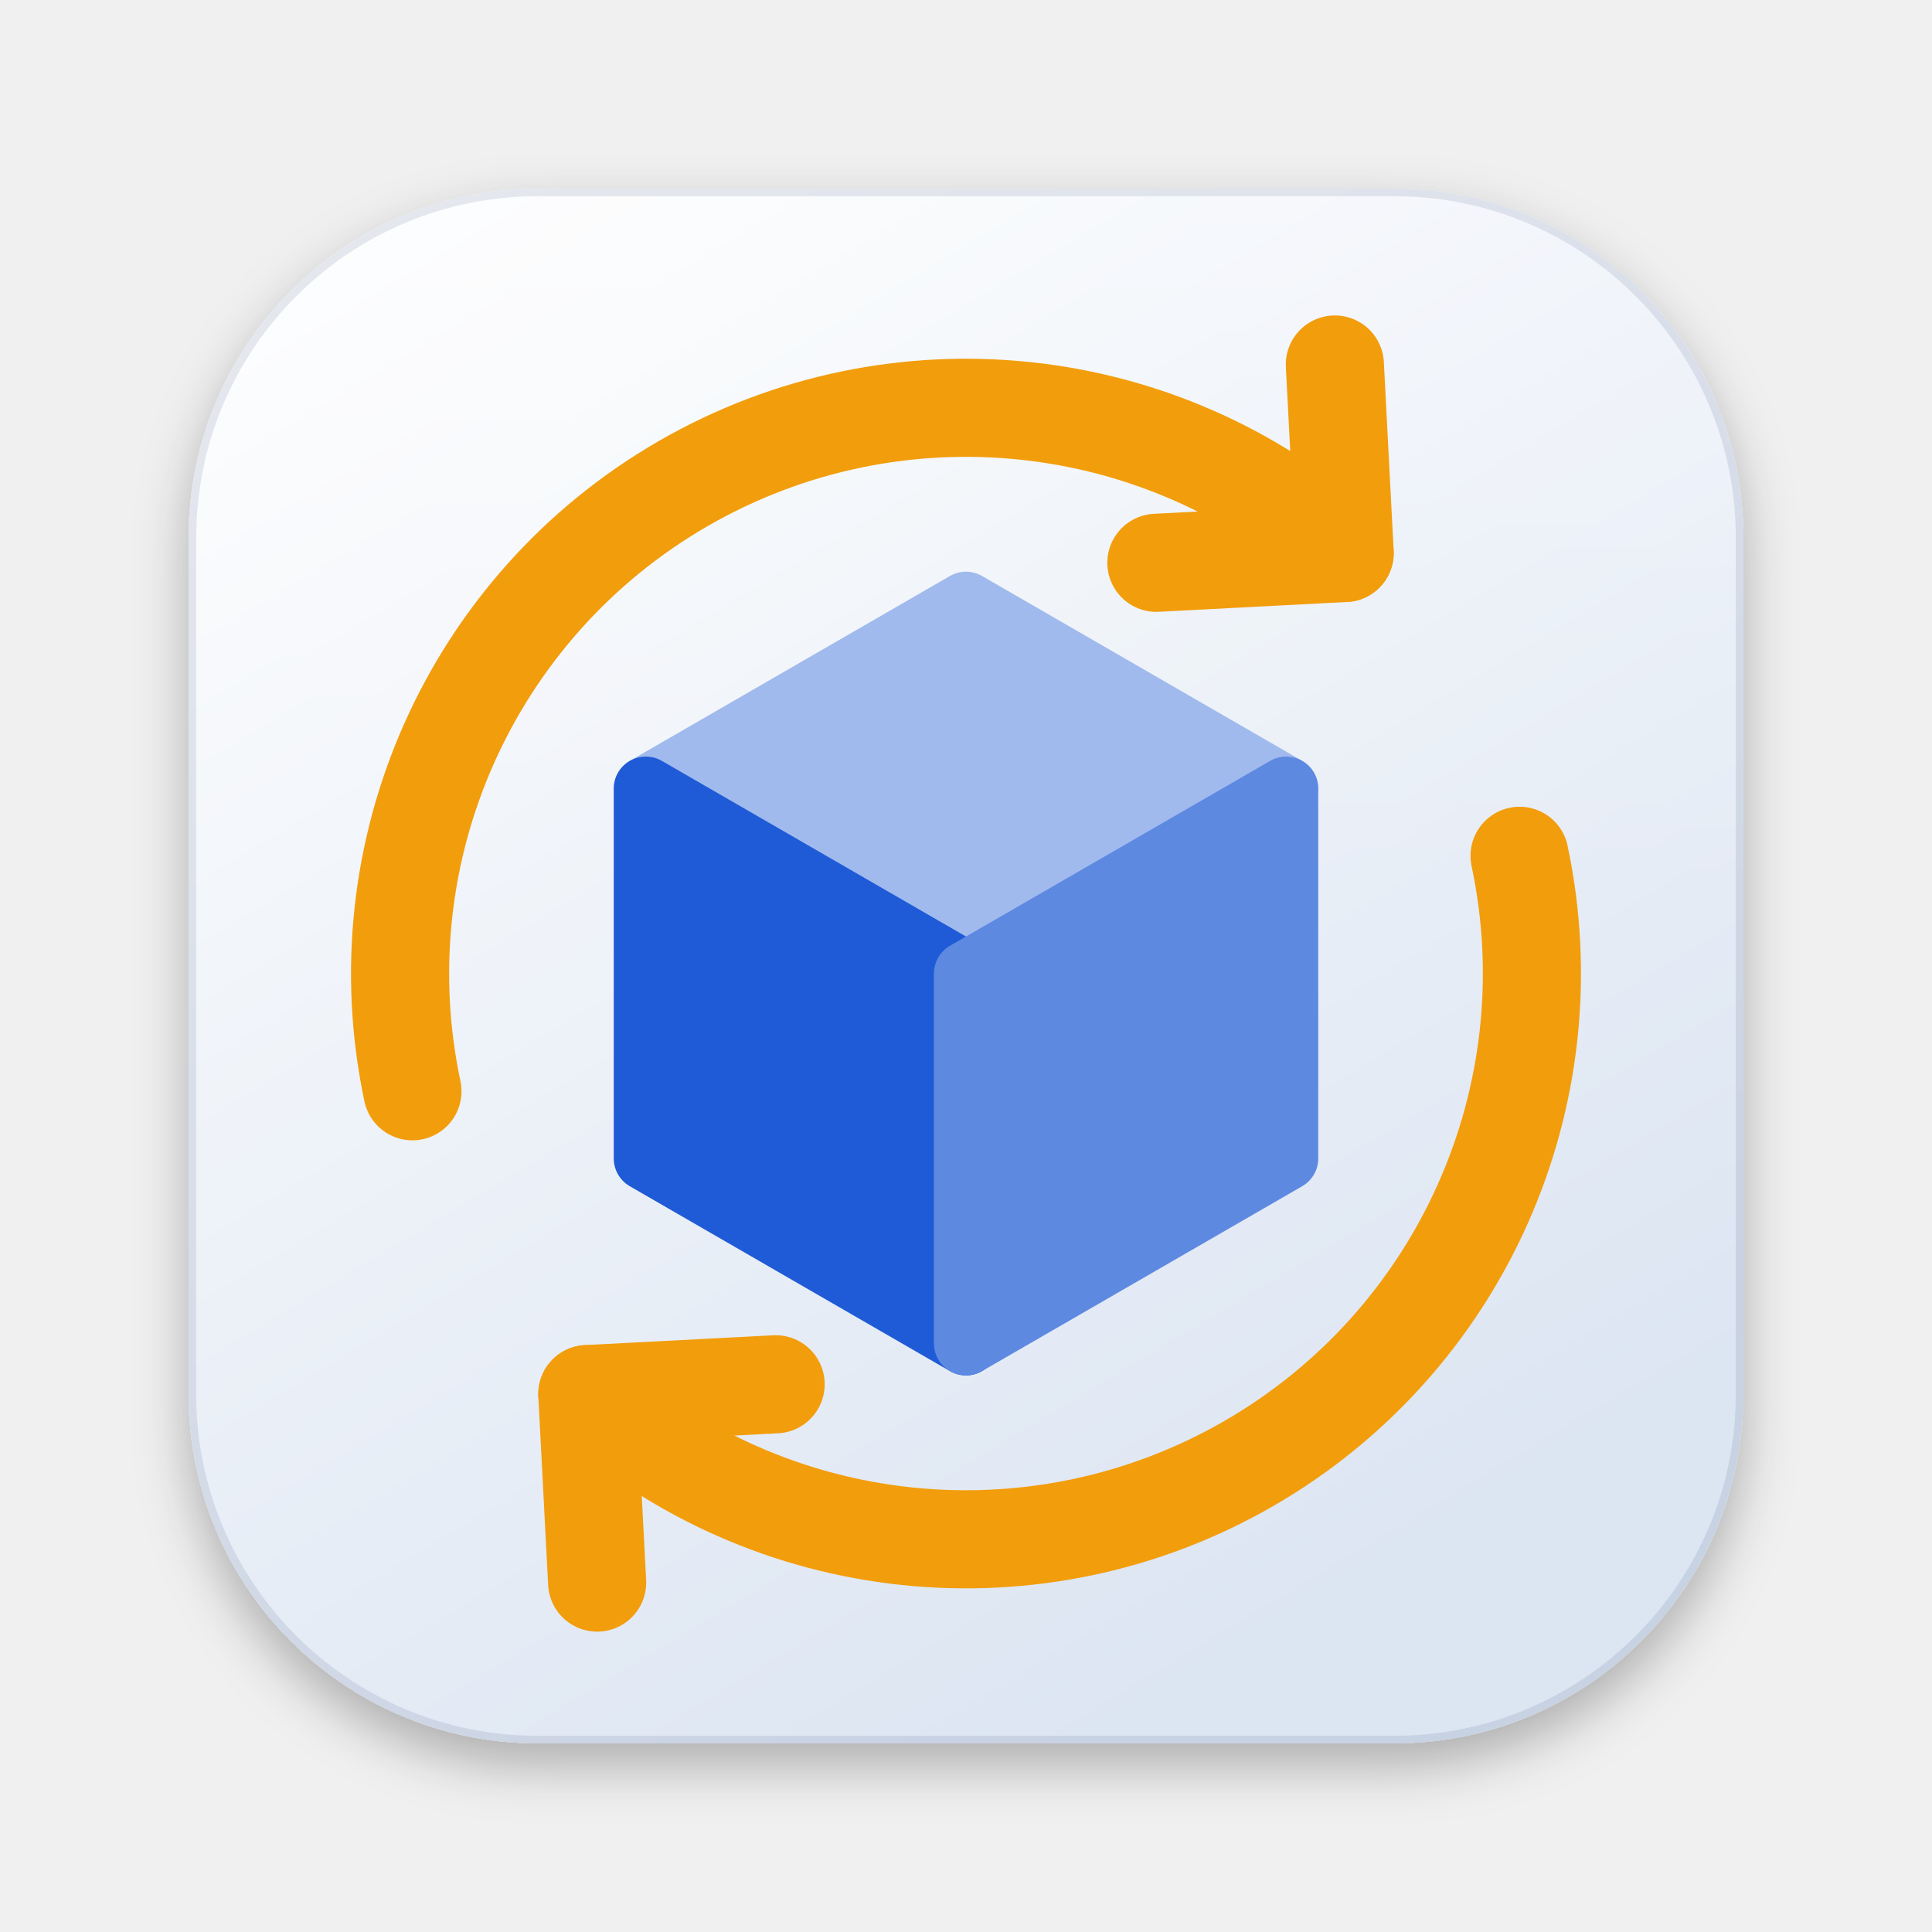
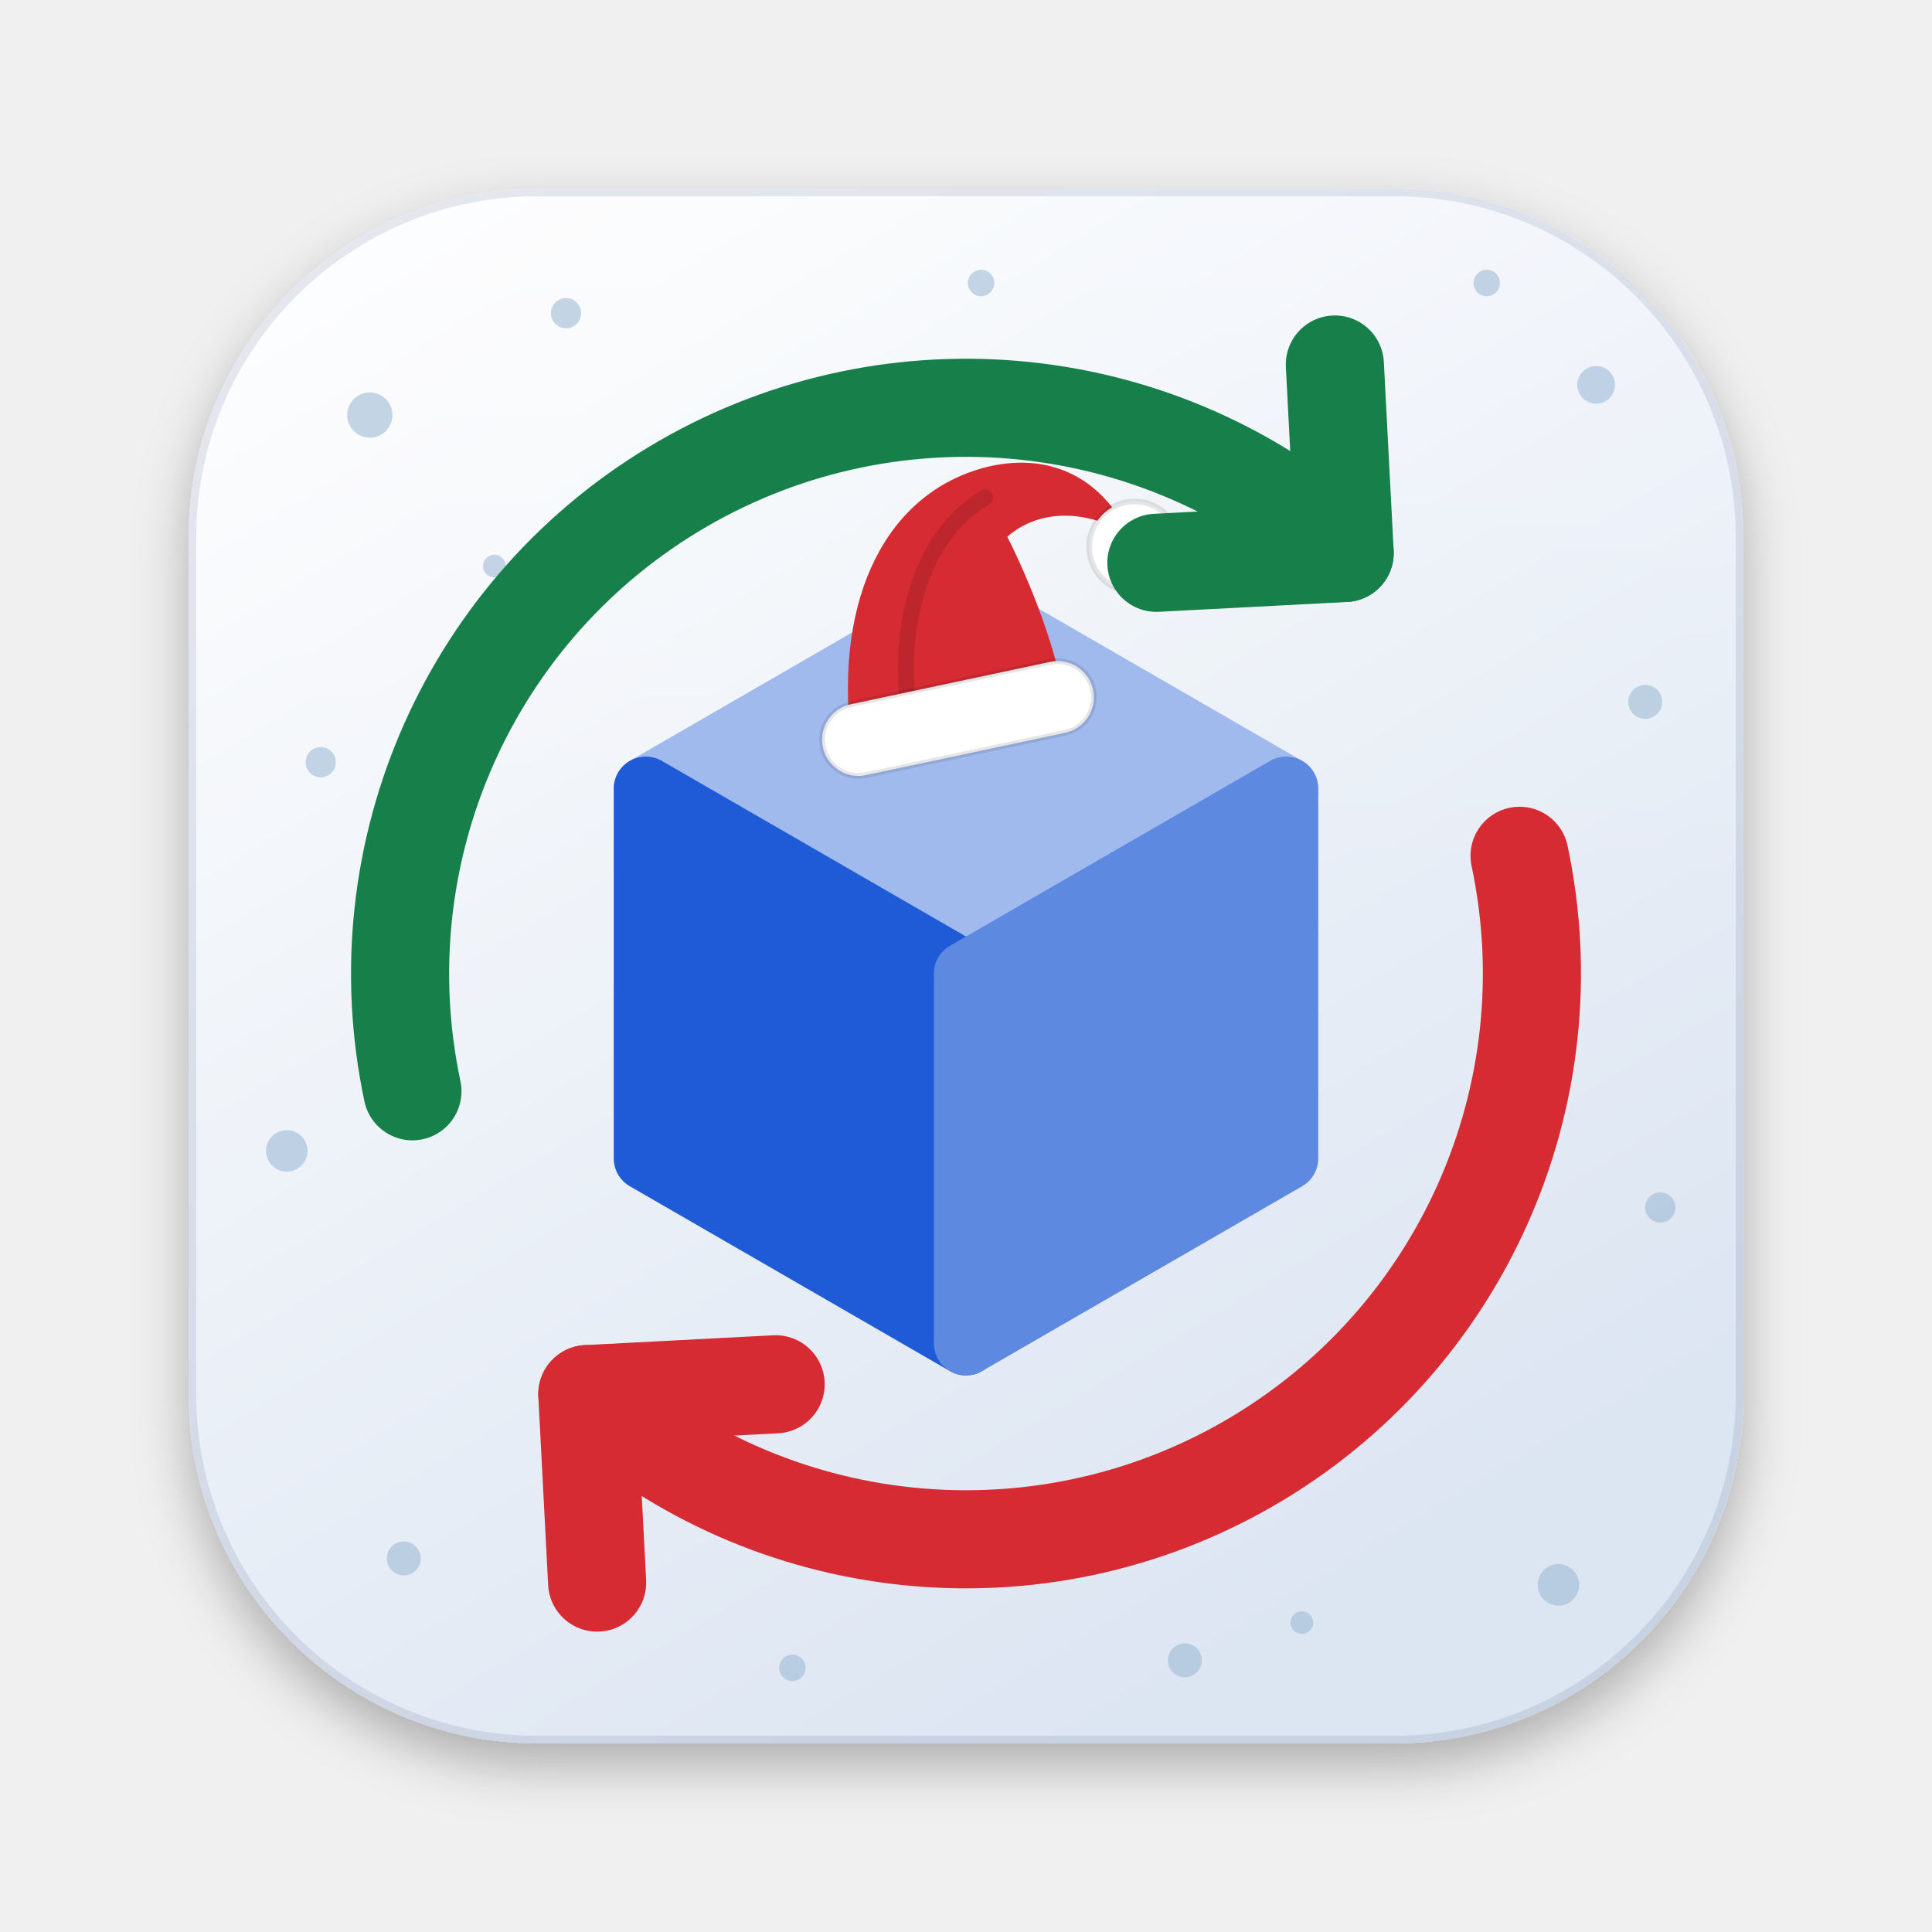
<svg xmlns="http://www.w3.org/2000/svg" width="1024" height="1024" viewBox="0 0 1024 1024">
  <defs>
    <linearGradient id="bg" x1="0" y1="0" x2="0.6" y2="1">
      <stop offset="0" stop-color="#ffffff" />
      <stop offset="1" stop-color="#dce5f2" />
    </linearGradient>
    <linearGradient id="sheen" x1="0" y1="0" x2="0" y2="1">
      <stop offset="0" stop-color="#ffffff" stop-opacity="0.14" />
      <stop offset="0.5" stop-color="#ffffff" stop-opacity="0" />
    </linearGradient>
    <filter id="shadow" x="-10%" y="-10%" width="120%" height="125%">
      <feDropShadow dx="0" dy="12" stdDeviation="14" flood-color="#000" flood-opacity="0.28" />
    </filter>
  </defs>
  <g filter="url(#shadow)">
    <rect x="100" y="100" width="824" height="824" rx="185" fill="url(#bg)" />
  </g>
  <rect x="100" y="100" width="824" height="824" rx="185" fill="url(#sheen)" />
  <rect x="102" y="102" width="820" height="820" rx="183" fill="none" stroke="#0b1f5c" stroke-opacity="0.1" stroke-width="4" />
+   <g fill="#9fbad6" opacity="0.6">
+     <circle cx="196" cy="220" r="12" />
+     <circle cx="300" cy="166" r="8" />
+     <circle cx="846" cy="204" r="10" />
+     <circle cx="788" cy="150" r="7" />
+     <circle cx="170" cy="404" r="8" />
+     <circle cx="872" cy="372" r="9" />
+     <circle cx="152" cy="610" r="11" />
+     <circle cx="880" cy="640" r="8" />
+     <circle cx="214" cy="826" r="9" />
+     <circle cx="826" cy="840" r="11" />
+     <circle cx="420" cy="884" r="7" />
+     <circle cx="628" cy="880" r="9" />
+     <circle cx="520" cy="150" r="7" />
+     <circle cx="690" cy="860" r="6" />
+     <circle cx="262" cy="300" r="6" />
+   </g>
  <path d="M512.0,320.0 L681.7,418.0 L512.0,516.0 L342.3,418.0 Z" fill="#a1baee" stroke="#a1baee" stroke-width="34" stroke-linejoin="round" />
  <path d="M342.3,418.0 L512.0,516.0 L512.0,712.0 L342.3,614.0 Z" fill="#1f5bd6" stroke="#1f5bd6" stroke-width="34" stroke-linejoin="round" />
  <path d="M512.0,516.0 L681.7,418.0 L681.7,614.0 L512.0,712.0 Z" fill="#5e89e1" stroke="#5e89e1" stroke-width="34" stroke-linejoin="round" />
-   <path d="M218.6,578.4 A300,300 0 0 1 712.7,293.1" fill="none" stroke="#f29d0c" stroke-width="52" stroke-linecap="round" />
-   <path d="M707.5,193.2 L712.7,293.1 L612.9,298.3" fill="none" stroke="#f29d0c" stroke-width="52" stroke-linecap="round" stroke-linejoin="round" />
-   <path d="M805.4,453.6 A300,300 0 0 1 311.3,738.9" fill="none" stroke="#f29d0c" stroke-width="52" stroke-linecap="round" />
-   <path d="M316.5,838.8 L311.3,738.9 L411.1,733.7" fill="none" stroke="#f29d0c" stroke-width="52" stroke-linecap="round" stroke-linejoin="round" />
+   <g transform="translate(508,382) rotate(-12) scale(0.6)">
+     <path d="M-96,-6 C-84,-130 -20,-210 70,-214 C126,-216 168,-186 182,-128 C150,-160 108,-168 76,-150 C88,-104 96,-52 96,-6 Z" fill="#d62b33" />
+     <path d="M-40,-30 C-30,-110 10,-170 64,-188" fill="none" stroke="#000" stroke-opacity="0.12" stroke-width="14" stroke-linecap="round" />
+     <rect x="-122" y="-34" width="244" height="64" rx="32" fill="#ffffff" />
+     <rect x="-122" y="-34" width="244" height="64" rx="32" fill="none" stroke="#000" stroke-opacity="0.1" stroke-width="5" />
+     <circle cx="184" cy="-118" r="40" fill="#ffffff" />
+     <circle cx="184" cy="-118" r="40" fill="none" stroke="#000" stroke-opacity="0.1" stroke-width="5" />
+   </g>
+   <path d="M218.6,578.4 A300,300 0 0 1 712.7,293.1" fill="none" stroke="#17804a" stroke-width="52" stroke-linecap="round" />
+   <path d="M707.5,193.2 L712.7,293.1 L612.9,298.3" fill="none" stroke="#17804a" stroke-width="52" stroke-linecap="round" stroke-linejoin="round" />
+   <path d="M805.4,453.6 A300,300 0 0 1 311.3,738.9" fill="none" stroke="#d62b33" stroke-width="52" stroke-linecap="round" />
+   <path d="M316.5,838.8 L311.3,738.9 L411.1,733.7" fill="none" stroke="#d62b33" stroke-width="52" stroke-linecap="round" stroke-linejoin="round" />
</svg>
